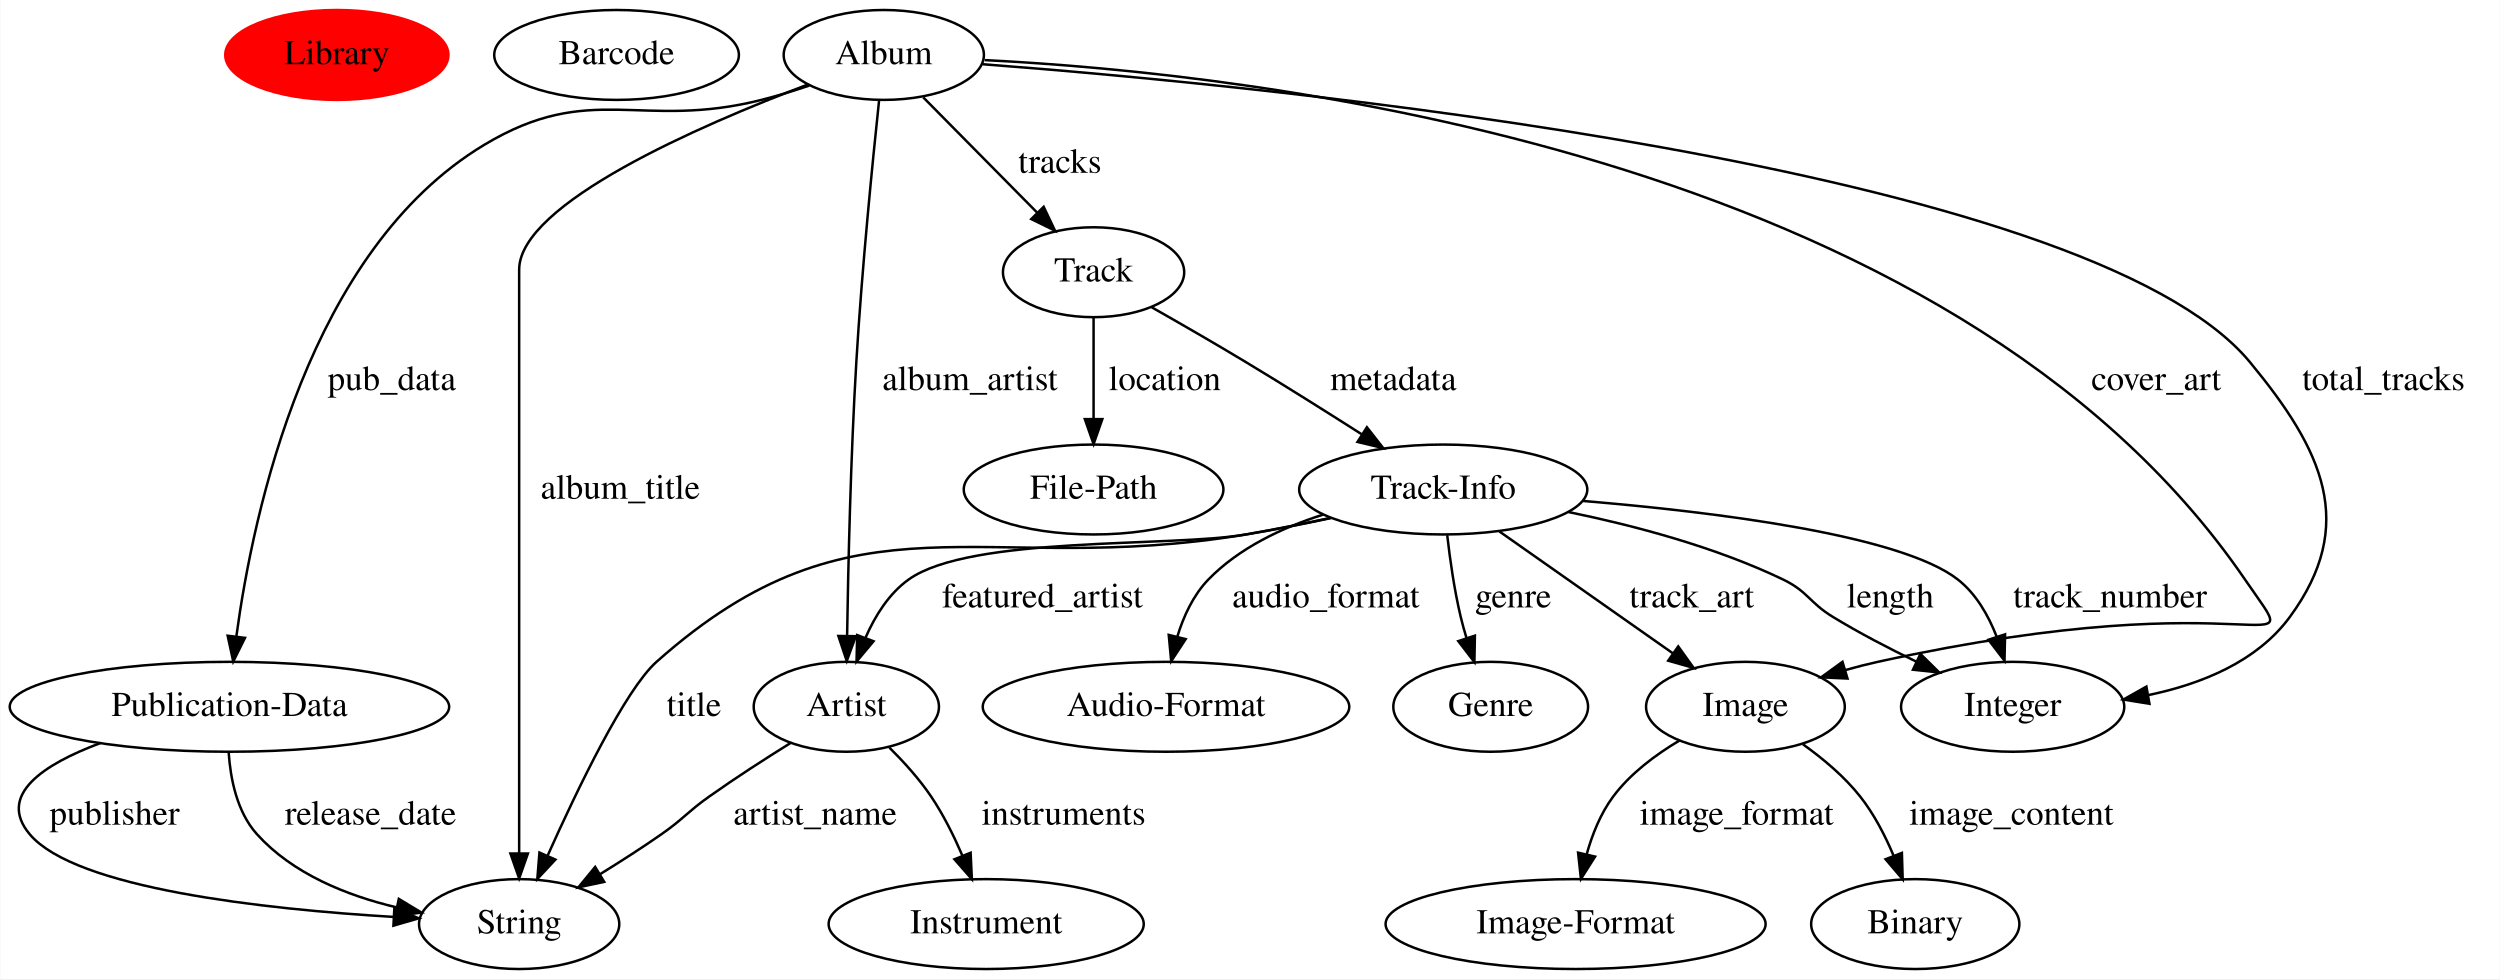
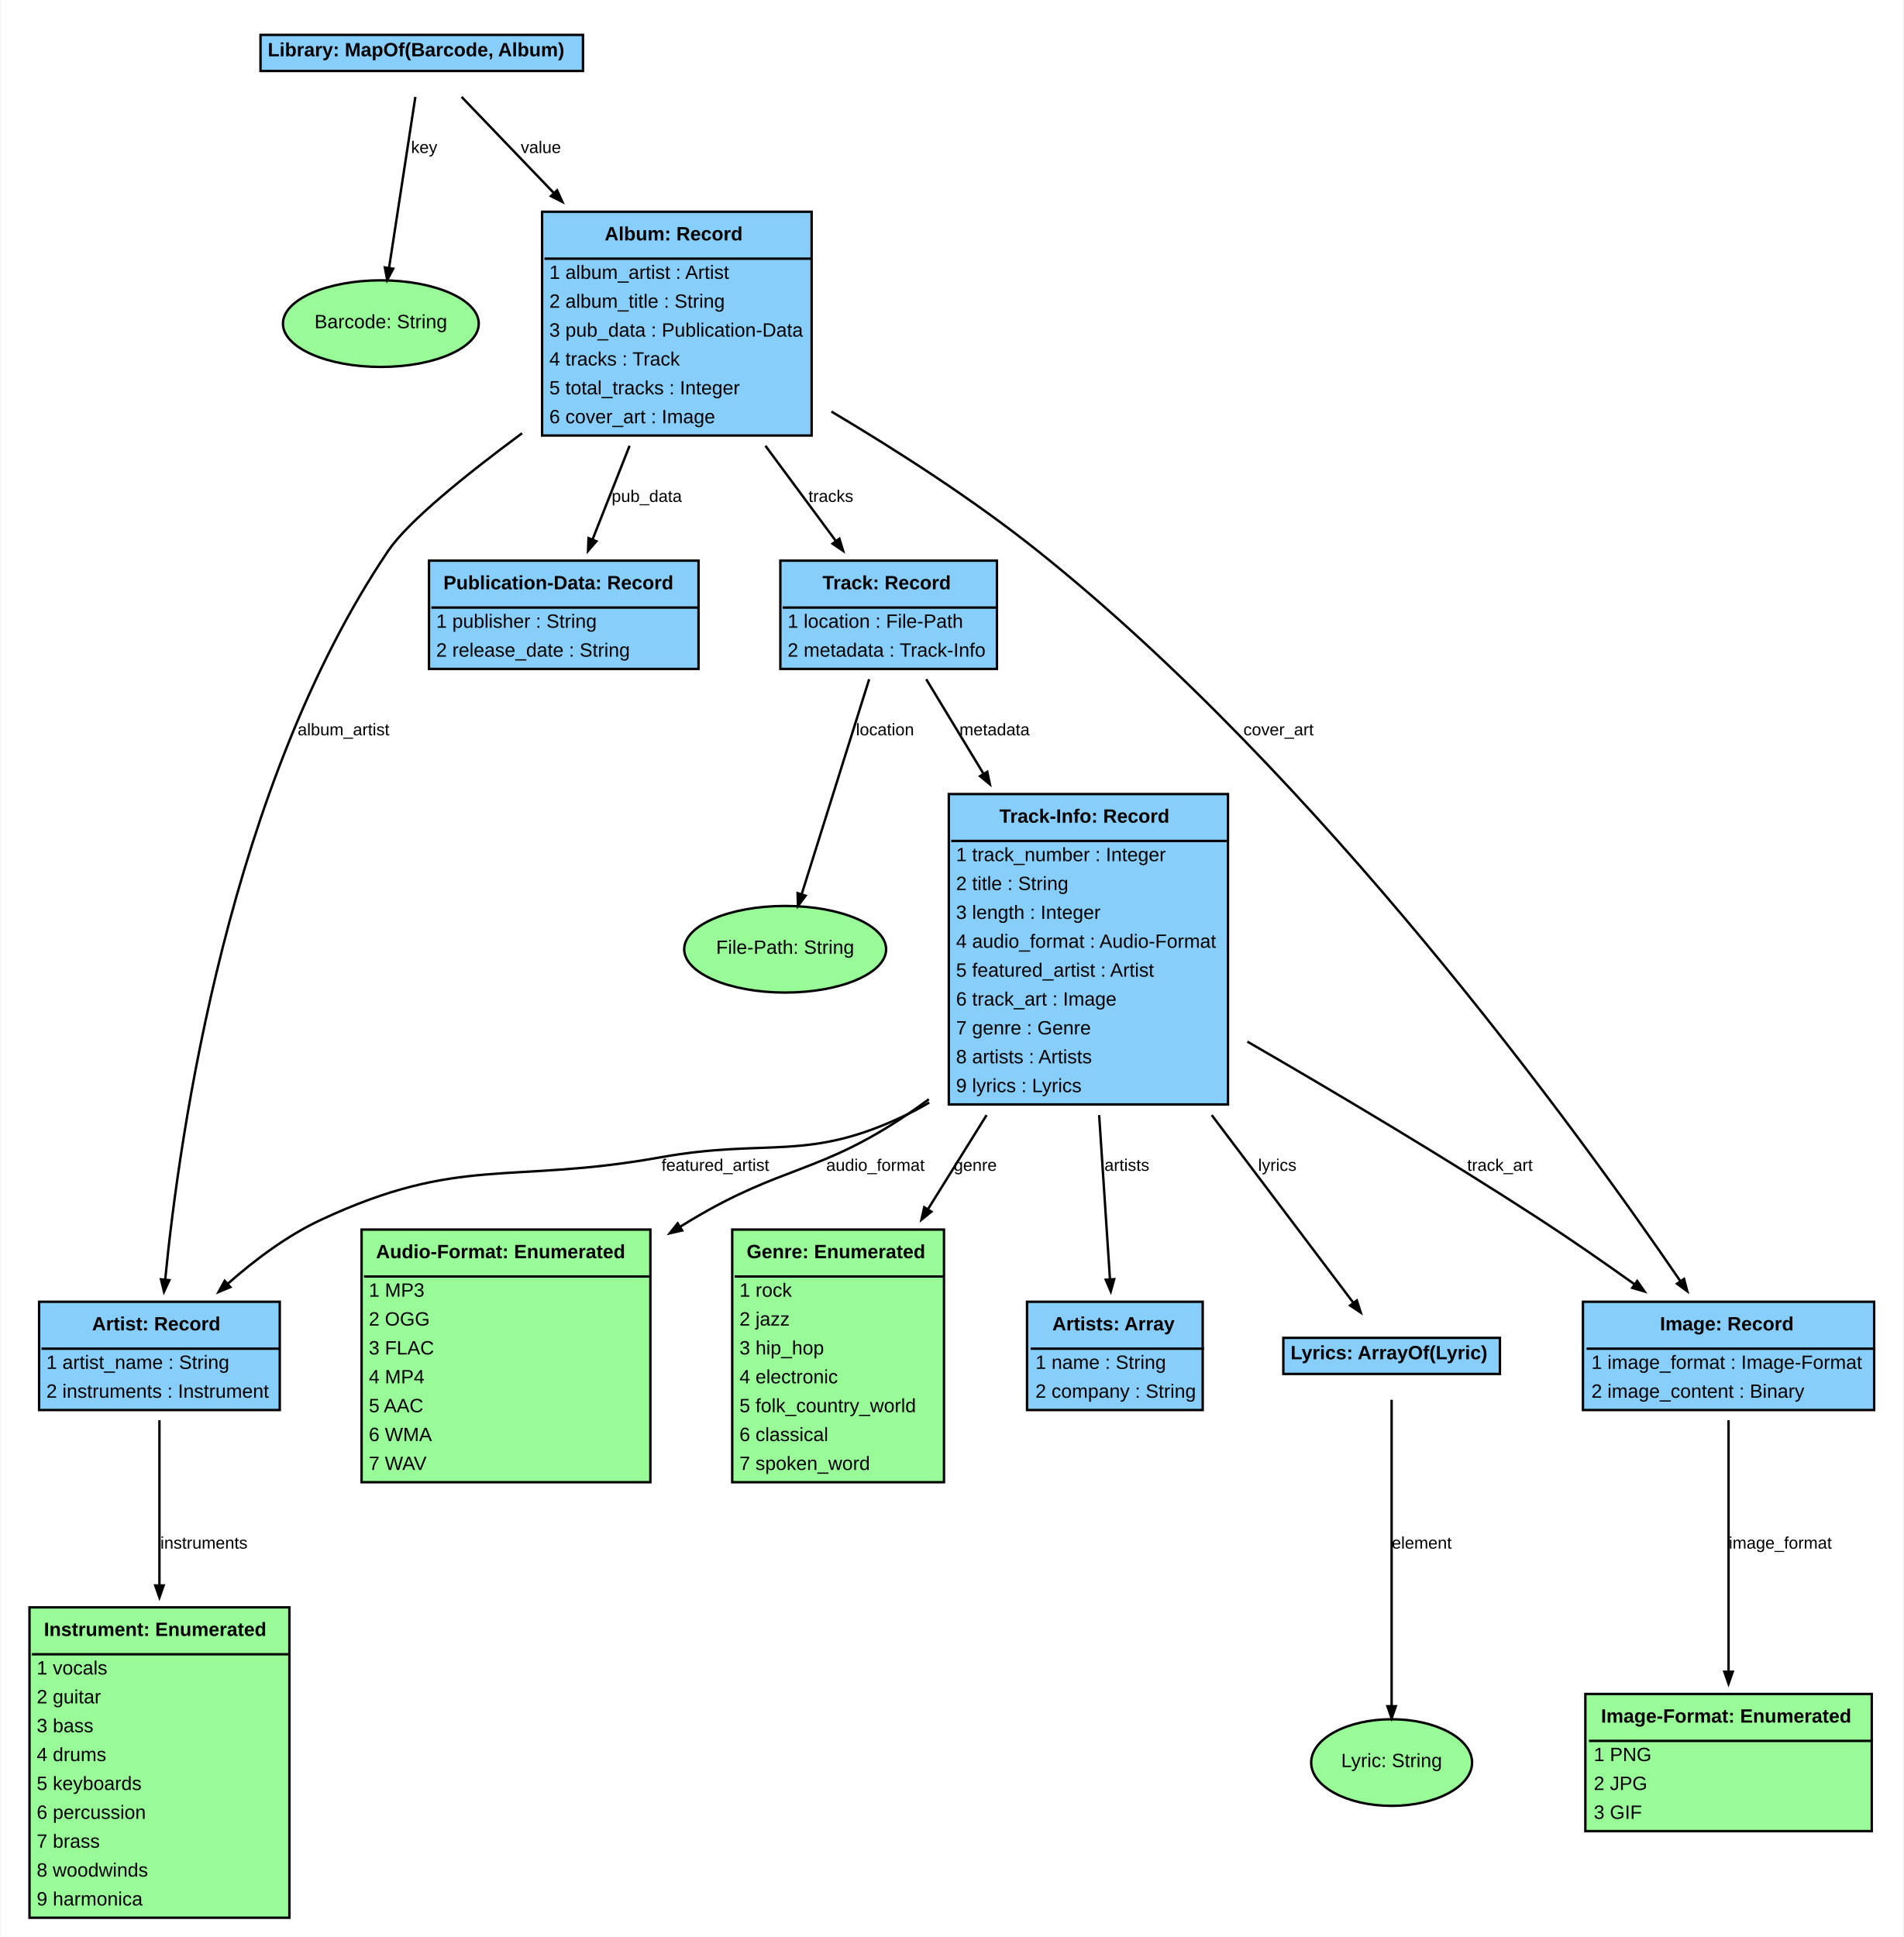
- <svg xmlns="http://www.w3.org/2000/svg" width="1001pt" height="392pt" viewBox="0.00 0.00 1000.74 392.00">
-   <g id="graph0" class="graph" transform="scale(1 1) rotate(0) translate(4 388)">
-     <polygon fill="white" stroke="transparent" points="-4,4 -4,-388 996.74,-388 996.74,4 -4,4" />
+ <svg xmlns="http://www.w3.org/2000/svg" width="791pt" height="805pt" viewBox="0.00 0.00 790.50 805.00">
+   <g id="graph0" class="graph" transform="scale(1 1) rotate(0) translate(4 801)">
+     <polygon fill="white" stroke="transparent" points="-4,4 -4,-801 786.5,-801 786.5,4 -4,4" />
    <g id="node1" class="node">
-       <ellipse fill="red" stroke="red" cx="130.74" cy="-366" rx="44.69" ry="18" />
-       <text text-anchor="middle" x="130.74" y="-362.3" font-family="Times,serif" font-size="14.00">Library</text>
+       <polygon fill="LightSkyBlue" stroke="transparent" points="104,-771.5 104,-786.5 238,-786.5 238,-771.5 104,-771.5" />
+       <text text-anchor="start" x="107" y="-777.6" font-family="Arial" font-weight="bold" font-size="8.00">Library: MapOf(Barcode, Album)</text>
+       <polygon fill="none" stroke="black" points="104,-771.5 104,-786.5 238,-786.5 238,-771.5 104,-771.5" />
    </g>
    <g id="node2" class="node">
-       <ellipse fill="none" stroke="black" cx="242.74" cy="-366" rx="48.99" ry="18" />
-       <text text-anchor="middle" x="242.74" y="-362.3" font-family="Times,serif" font-size="14.00">Barcode</text>
+       <ellipse fill="palegreen" stroke="black" cx="154" cy="-666.5" rx="40.68" ry="18" />
+       <text text-anchor="middle" x="154" y="-664.6" font-family="Arial" font-size="8.00">Barcode: String</text>
+     </g>
+     <g id="edge1" class="edge">
+       <path fill="none" stroke="black" d="M168.34,-760.73C165.4,-741.6 160.64,-710.68 157.42,-689.74" />
+       <polygon fill="black" stroke="black" points="159.13,-689.32 156.64,-684.64 155.67,-689.85 159.13,-689.32" />
+       <text text-anchor="middle" x="172" y="-737.4" font-family="Arial" font-size="7.00">key</text>
    </g>
    <g id="node3" class="node">
-       <ellipse fill="none" stroke="black" cx="349.74" cy="-366" rx="40.09" ry="18" />
-       <text text-anchor="middle" x="349.74" y="-362.3" font-family="Times,serif" font-size="14.00">Album</text>
+       <polygon fill="LightSkyBlue" stroke="transparent" points="221,-620 221,-713 333,-713 333,-620 221,-620" />
+       <text text-anchor="start" x="247" y="-701.1" font-family="Arial" font-weight="bold" font-size="8.00">Album: Record</text>
+       <text text-anchor="start" x="224" y="-685.1" font-family="Arial" font-size="8.00">1 album_artist : Artist</text>
+       <text text-anchor="start" x="224" y="-673.1" font-family="Arial" font-size="8.00">2 album_title : String</text>
+       <text text-anchor="start" x="224" y="-661.1" font-family="Arial" font-size="8.00">3 pub_data : Publication-Data</text>
+       <text text-anchor="start" x="224" y="-649.1" font-family="Arial" font-size="8.00">4 tracks : Track</text>
+       <text text-anchor="start" x="224" y="-637.1" font-family="Arial" font-size="8.00">5 total_tracks : Integer</text>
+       <text text-anchor="start" x="224" y="-625.1" font-family="Arial" font-size="8.00">6 cover_art : Image</text>
+       <polygon fill="black" stroke="black" points="222,-693.5 222,-693.5 333,-693.5 333,-693.5 222,-693.5" />
+       <polygon fill="none" stroke="black" points="221,-620 221,-713 333,-713 333,-620 221,-620" />
+     </g>
+     <g id="edge2" class="edge">
+       <path fill="none" stroke="black" d="M187.56,-760.73C197.98,-749.88 212.03,-735.23 225.9,-720.77" />
+       <polygon fill="black" stroke="black" points="227.23,-721.91 229.43,-717.09 224.7,-719.49 227.23,-721.91" />
+       <text text-anchor="middle" x="220.5" y="-737.4" font-family="Arial" font-size="7.00">value</text>
    </g>
    <g id="node4" class="node">
-       <ellipse fill="none" stroke="black" cx="87.74" cy="-105" rx="87.99" ry="18" />
-       <text text-anchor="middle" x="87.74" y="-101.3" font-family="Times,serif" font-size="14.00">Publication-Data</text>
+       <polygon fill="LightSkyBlue" stroke="transparent" points="12,-215 12,-260 112,-260 112,-215 12,-215" />
+       <text text-anchor="start" x="34" y="-248.1" font-family="Arial" font-weight="bold" font-size="8.00">Artist: Record</text>
+       <text text-anchor="start" x="15" y="-232.1" font-family="Arial" font-size="8.00">1 artist_name : String</text>
+       <text text-anchor="start" x="15" y="-220.1" font-family="Arial" font-size="8.00">2 instruments : Instrument</text>
+       <polygon fill="black" stroke="black" points="13,-240.5 13,-240.5 112,-240.5 112,-240.5 13,-240.5" />
+       <polygon fill="none" stroke="black" points="12,-215 12,-260 112,-260 112,-215 12,-215" />
    </g>
    <g id="edge3" class="edge">
-       <path fill="none" stroke="black" d="M319.93,-353.74C313.65,-351.63 307.03,-349.59 300.74,-348 252.29,-335.76 232.58,-355.75 189.74,-330 119.46,-287.75 97.23,-182.95 90.5,-133.14" />
-       <polygon fill="black" stroke="black" points="93.96,-132.6 89.26,-123.11 87.02,-133.46 93.96,-132.6" />
-       <text text-anchor="middle" x="152.74" y="-231.8" font-family="Times,serif" font-size="14.00">pub_data</text>
+       <path fill="none" stroke="black" d="M212.68,-620.95C188.63,-603.17 165.16,-584.1 157,-572 91.2,-474.41 70.5,-331.37 64.39,-269.22" />
+       <polygon fill="black" stroke="black" points="66.12,-268.98 63.9,-264.17 62.64,-269.32 66.12,-268.98" />
+       <text text-anchor="middle" x="138.5" y="-495.4" font-family="Arial" font-size="7.00">album_artist</text>
    </g>
    <g id="node5" class="node">
-       <ellipse fill="none" stroke="black" cx="694.74" cy="-105" rx="39.79" ry="18" />
-       <text text-anchor="middle" x="694.74" y="-101.3" font-family="Times,serif" font-size="14.00">Image</text>
+       <polygon fill="LightSkyBlue" stroke="transparent" points="174,-523 174,-568 286,-568 286,-523 174,-523" />
+       <text text-anchor="start" x="180" y="-556.1" font-family="Arial" font-weight="bold" font-size="8.00">Publication-Data: Record</text>
+       <text text-anchor="start" x="177" y="-540.1" font-family="Arial" font-size="8.00">1 publisher : String</text>
+       <text text-anchor="start" x="177" y="-528.1" font-family="Arial" font-size="8.00">2 release_date : String</text>
+       <polygon fill="black" stroke="black" points="175,-548.5 175,-548.5 286,-548.5 286,-548.5 175,-548.5" />
+       <polygon fill="none" stroke="black" points="174,-523 174,-568 286,-568 286,-523 174,-523" />
+     </g>
+     <g id="edge4" class="edge">
+       <path fill="none" stroke="black" d="M257.34,-615.72C252.15,-602.57 246.69,-588.77 242.04,-576.98" />
+       <polygon fill="black" stroke="black" points="243.56,-576.06 240.09,-572.06 240.3,-577.35 243.56,-576.06" />
+       <text text-anchor="middle" x="264.5" y="-592.4" font-family="Arial" font-size="7.00">pub_data</text>
+     </g>
+     <g id="node6" class="node">
+       <polygon fill="LightSkyBlue" stroke="transparent" points="320,-523 320,-568 410,-568 410,-523 320,-523" />
+       <text text-anchor="start" x="337.5" y="-556.1" font-family="Arial" font-weight="bold" font-size="8.00">Track: Record</text>
+       <text text-anchor="start" x="323" y="-540.1" font-family="Arial" font-size="8.00">1 location : File-Path</text>
+       <text text-anchor="start" x="323" y="-528.1" font-family="Arial" font-size="8.00">2 metadata : Track-Info</text>
+       <polygon fill="black" stroke="black" points="321,-548.5 321,-548.5 410,-548.5 410,-548.5 321,-548.5" />
+       <polygon fill="none" stroke="black" points="320,-523 320,-568 410,-568 410,-523 320,-523" />
+     </g>
+     <g id="edge5" class="edge">
+       <path fill="none" stroke="black" d="M313.81,-615.72C323.71,-602.34 334.11,-588.27 342.93,-576.35" />
+       <polygon fill="black" stroke="black" points="344.54,-577.12 346.1,-572.06 341.72,-575.04 344.54,-577.12" />
+       <text text-anchor="middle" x="341" y="-592.4" font-family="Arial" font-size="7.00">tracks</text>
+     </g>
+     <g id="node7" class="node">
+       <polygon fill="LightSkyBlue" stroke="transparent" points="653.5,-215 653.5,-260 774.5,-260 774.5,-215 653.5,-215" />
+       <text text-anchor="start" x="685.5" y="-248.1" font-family="Arial" font-weight="bold" font-size="8.00">Image: Record</text>
+       <text text-anchor="start" x="657" y="-232.1" font-family="Arial" font-size="8.00">1 image_format : Image-Format</text>
+       <text text-anchor="start" x="657" y="-220.1" font-family="Arial" font-size="8.00">2 image_content : Binary</text>
+       <polygon fill="black" stroke="black" points="655,-240.5 655,-240.5 775,-240.5 775,-240.5 655,-240.5" />
+       <polygon fill="none" stroke="black" points="653.5,-215 653.5,-260 774.5,-260 774.5,-215 653.5,-215" />
    </g>
    <g id="edge6" class="edge">
-       <path fill="none" stroke="black" d="M390.12,-363.93C495.11,-358.7 776.7,-328.48 894.74,-156 920.87,-117.83 904.36,-157.38 747.74,-123 743.55,-122.08 739.21,-120.97 734.91,-119.75" />
-       <polygon fill="black" stroke="black" points="735.61,-116.31 725.02,-116.79 733.6,-123.01 735.61,-116.31" />
-       <text text-anchor="middle" x="859.24" y="-231.8" font-family="Times,serif" font-size="14.00">cover_art</text>
-     </g>
-     <g id="node7" class="node">
-       <ellipse fill="none" stroke="black" cx="334.74" cy="-105" rx="37.09" ry="18" />
-       <text text-anchor="middle" x="334.74" y="-101.3" font-family="Times,serif" font-size="14.00">Artist</text>
-     </g>
-     <g id="edge1" class="edge">
-       <path fill="none" stroke="black" d="M347.84,-347.65C345.33,-324.02 340.97,-280.36 338.74,-243 336.48,-205.05 335.48,-161.1 335.05,-133.42" />
-       <polygon fill="black" stroke="black" points="338.55,-133.27 334.91,-123.32 331.55,-133.36 338.55,-133.27" />
-       <text text-anchor="middle" x="384.24" y="-231.8" font-family="Times,serif" font-size="14.00">album_artist</text>
+       <path fill="none" stroke="black" d="M341.24,-629.95C368.65,-613.66 400.39,-593.26 427,-572 544.44,-478.19 650.91,-331.55 693.88,-268.72" />
+       <polygon fill="black" stroke="black" points="695.5,-269.47 696.87,-264.35 692.61,-267.49 695.5,-269.47" />
+       <text text-anchor="middle" x="527" y="-495.4" font-family="Arial" font-size="7.00">cover_art</text>
    </g>
    <g id="node9" class="node">
-       <ellipse fill="none" stroke="black" cx="433.74" cy="-279" rx="36.29" ry="18" />
-       <text text-anchor="middle" x="433.74" y="-275.3" font-family="Times,serif" font-size="14.00">Track</text>
-     </g>
-     <g id="edge4" class="edge">
-       <path fill="none" stroke="black" d="M365.54,-349.01C378.41,-335.99 396.75,-317.44 411.16,-302.85" />
-       <polygon fill="black" stroke="black" points="413.76,-305.2 418.3,-295.63 408.78,-300.28 413.76,-305.2" />
-       <text text-anchor="middle" x="420.24" y="-318.8" font-family="Times,serif" font-size="14.00">tracks</text>
+       <polygon fill="palegreen" stroke="transparent" points="8,-4 8,-133 116,-133 116,-4 8,-4" />
+       <text text-anchor="start" x="14" y="-121.1" font-family="Arial" font-weight="bold" font-size="8.00">Instrument: Enumerated</text>
+       <text text-anchor="start" x="11" y="-105.1" font-family="Arial" font-size="8.00">1 vocals</text>
+       <text text-anchor="start" x="11" y="-93.1" font-family="Arial" font-size="8.00">2 guitar</text>
+       <text text-anchor="start" x="11" y="-81.1" font-family="Arial" font-size="8.00">3 bass</text>
+       <text text-anchor="start" x="11" y="-69.1" font-family="Arial" font-size="8.00">4 drums</text>
+       <text text-anchor="start" x="11" y="-57.1" font-family="Arial" font-size="8.00">5 keyboards</text>
+       <text text-anchor="start" x="11" y="-45.1" font-family="Arial" font-size="8.00">6 percussion</text>
+       <text text-anchor="start" x="11" y="-33.1" font-family="Arial" font-size="8.00">7 brass</text>
+       <text text-anchor="start" x="11" y="-21.1" font-family="Arial" font-size="8.00">8 woodwinds</text>
+       <text text-anchor="start" x="11" y="-9.1" font-family="Arial" font-size="8.00">9 harmonica</text>
+       <polygon fill="black" stroke="black" points="9,-113.5 9,-113.5 116,-113.5 116,-113.5 9,-113.5" />
+       <polygon fill="none" stroke="black" points="8,-4 8,-133 116,-133 116,-4 8,-4" />
+     </g>
+     <g id="edge8" class="edge">
+       <path fill="none" stroke="black" d="M62,-210.77C62,-192.41 62,-166.73 62,-142.29" />
+       <polygon fill="black" stroke="black" points="63.75,-142.1 62,-137.1 60.25,-142.1 63.75,-142.1" />
+       <text text-anchor="middle" x="80.5" y="-157.4" font-family="Arial" font-size="7.00">instruments</text>
+     </g>
+     <g id="node10" class="node">
+       <ellipse fill="palegreen" stroke="black" cx="322" cy="-406.5" rx="41.95" ry="18" />
+       <text text-anchor="middle" x="322" y="-404.6" font-family="Arial" font-size="8.00">File-Path: String</text>
+     </g>
+     <g id="edge9" class="edge">
+       <path fill="none" stroke="black" d="M356.91,-518.73C348.83,-492.97 336.53,-453.78 328.89,-429.46" />
+       <polygon fill="black" stroke="black" points="330.5,-428.75 327.34,-424.5 327.16,-429.8 330.5,-428.75" />
+       <text text-anchor="middle" x="363.5" y="-495.4" font-family="Arial" font-size="7.00">location</text>
+     </g>
+     <g id="node11" class="node">
+       <polygon fill="LightSkyBlue" stroke="transparent" points="390,-342 390,-471 506,-471 506,-342 390,-342" />
+       <text text-anchor="start" x="411" y="-459.1" font-family="Arial" font-weight="bold" font-size="8.00">Track-Info: Record</text>
+       <text text-anchor="start" x="393" y="-443.1" font-family="Arial" font-size="8.00">1 track_number : Integer</text>
+       <text text-anchor="start" x="393" y="-431.1" font-family="Arial" font-size="8.00">2 title : String</text>
+       <text text-anchor="start" x="393" y="-419.1" font-family="Arial" font-size="8.00">3 length : Integer</text>
+       <text text-anchor="start" x="393" y="-407.1" font-family="Arial" font-size="8.00">4 audio_format : Audio-Format</text>
+       <text text-anchor="start" x="393" y="-395.1" font-family="Arial" font-size="8.00">5 featured_artist : Artist</text>
+       <text text-anchor="start" x="393" y="-383.1" font-family="Arial" font-size="8.00">6 track_art : Image</text>
+       <text text-anchor="start" x="393" y="-371.1" font-family="Arial" font-size="8.00">7 genre : Genre</text>
+       <text text-anchor="start" x="393" y="-359.1" font-family="Arial" font-size="8.00">8 artists : Artists</text>
+       <text text-anchor="start" x="393" y="-347.1" font-family="Arial" font-size="8.00">9 lyrics : Lyrics</text>
+       <polygon fill="black" stroke="black" points="391,-451.5 391,-451.5 506,-451.5 506,-451.5 391,-451.5" />
+       <polygon fill="none" stroke="black" points="390,-342 390,-471 506,-471 506,-342 390,-342" />
+     </g>
+     <g id="edge10" class="edge">
+       <path fill="none" stroke="black" d="M380.61,-518.73C387.46,-507.42 395.88,-493.53 404.42,-479.43" />
+       <polygon fill="black" stroke="black" points="405.98,-480.24 407.07,-475.06 402.98,-478.43 405.98,-480.24" />
+       <text text-anchor="middle" x="409" y="-495.4" font-family="Arial" font-size="7.00">metadata</text>
+     </g>
+     <g id="node8" class="node">
+       <polygon fill="palegreen" stroke="transparent" points="654.5,-40 654.5,-97 773.5,-97 773.5,-40 654.5,-40" />
+       <text text-anchor="start" x="661" y="-85.1" font-family="Arial" font-weight="bold" font-size="8.00">Image-Format: Enumerated</text>
+       <text text-anchor="start" x="658" y="-69.1" font-family="Arial" font-size="8.00">1 PNG</text>
+       <text text-anchor="start" x="658" y="-57.1" font-family="Arial" font-size="8.00">2 JPG</text>
+       <text text-anchor="start" x="658" y="-45.1" font-family="Arial" font-size="8.00">3 GIF</text>
+       <polygon fill="black" stroke="black" points="656,-77.5 656,-77.5 774,-77.5 774,-77.5 656,-77.5" />
+       <polygon fill="none" stroke="black" points="654.5,-40 654.5,-97 773.5,-97 773.5,-40 654.5,-40" />
+     </g>
+     <g id="edge7" class="edge">
+       <path fill="none" stroke="black" d="M714,-210.77C714,-182.92 714,-138.25 714,-106.61" />
+       <polygon fill="black" stroke="black" points="715.75,-106.25 714,-101.25 712.25,-106.25 715.75,-106.25" />
+       <text text-anchor="middle" x="735.5" y="-157.4" font-family="Arial" font-size="7.00">image_format</text>
+     </g>
+     <g id="edge12" class="edge">
+       <path fill="none" stroke="black" d="M381.87,-342.81C378.95,-341.07 375.99,-339.46 373,-338 331.21,-317.66 315.74,-328.21 270,-320 207.28,-308.74 186.73,-320.97 129,-294 115.11,-287.51 101.69,-277.44 90.57,-267.64" />
+       <polygon fill="black" stroke="black" points="91.46,-266.1 86.57,-264.06 89.12,-268.7 91.46,-266.1" />
+       <text text-anchor="middle" x="293" y="-314.4" font-family="Arial" font-size="7.00">featured_artist</text>
+     </g>
+     <g id="edge13" class="edge">
+       <path fill="none" stroke="black" d="M514.07,-368.11C550.49,-347.06 596.24,-319.87 636,-294 648.89,-285.61 662.65,-276.04 674.98,-267.23" />
+       <polygon fill="black" stroke="black" points="676.05,-268.61 679.09,-264.27 674.01,-265.76 676.05,-268.61" />
+       <text text-anchor="middle" x="619" y="-314.4" font-family="Arial" font-size="7.00">track_art</text>
+     </g>
+     <g id="node12" class="node">
+       <polygon fill="palegreen" stroke="transparent" points="146,-185 146,-290 266,-290 266,-185 146,-185" />
+       <text text-anchor="start" x="152" y="-278.1" font-family="Arial" font-weight="bold" font-size="8.00">Audio-Format: Enumerated</text>
+       <text text-anchor="start" x="149" y="-262.1" font-family="Arial" font-size="8.00">1 MP3</text>
+       <text text-anchor="start" x="149" y="-250.1" font-family="Arial" font-size="8.00">2 OGG</text>
+       <text text-anchor="start" x="149" y="-238.1" font-family="Arial" font-size="8.00">3 FLAC</text>
+       <text text-anchor="start" x="149" y="-226.1" font-family="Arial" font-size="8.00">4 MP4</text>
+       <text text-anchor="start" x="149" y="-214.1" font-family="Arial" font-size="8.00">5 AAC</text>
+       <text text-anchor="start" x="149" y="-202.1" font-family="Arial" font-size="8.00">6 WMA</text>
+       <text text-anchor="start" x="149" y="-190.1" font-family="Arial" font-size="8.00">7 WAV</text>
+       <polygon fill="black" stroke="black" points="147,-270.5 147,-270.5 266,-270.5 266,-270.5 147,-270.5" />
+       <polygon fill="none" stroke="black" points="146,-185 146,-290 266,-290 266,-185 146,-185" />
+     </g>
+     <g id="edge11" class="edge">
+       <path fill="none" stroke="black" d="M381.71,-344.17C378.81,-342.03 375.9,-339.96 373,-338 336.1,-313.09 321.2,-316.88 283,-294 281.52,-293.11 280.02,-292.2 278.53,-291.27" />
+       <polygon fill="black" stroke="black" points="279.19,-289.62 274.03,-288.45 277.33,-292.59 279.19,-289.62" />
+       <text text-anchor="middle" x="359.5" y="-314.4" font-family="Arial" font-size="7.00">audio_format</text>
+     </g>
+     <g id="node13" class="node">
+       <polygon fill="palegreen" stroke="transparent" points="300,-185 300,-290 388,-290 388,-185 300,-185" />
+       <text text-anchor="start" x="306" y="-278.1" font-family="Arial" font-weight="bold" font-size="8.00">Genre: Enumerated</text>
+       <text text-anchor="start" x="303" y="-262.1" font-family="Arial" font-size="8.00">1 rock</text>
+       <text text-anchor="start" x="303" y="-250.1" font-family="Arial" font-size="8.00">2 jazz</text>
+       <text text-anchor="start" x="303" y="-238.1" font-family="Arial" font-size="8.00">3 hip_hop</text>
+       <text text-anchor="start" x="303" y="-226.1" font-family="Arial" font-size="8.00">4 electronic</text>
+       <text text-anchor="start" x="303" y="-214.1" font-family="Arial" font-size="8.00">5 folk_country_world</text>
+       <text text-anchor="start" x="303" y="-202.1" font-family="Arial" font-size="8.00">6 classical</text>
+       <text text-anchor="start" x="303" y="-190.1" font-family="Arial" font-size="8.00">7 spoken_word</text>
+       <polygon fill="black" stroke="black" points="301,-270.5 301,-270.5 388,-270.5 388,-270.5 301,-270.5" />
+       <polygon fill="none" stroke="black" points="300,-185 300,-290 388,-290 388,-185 300,-185" />
+     </g>
+     <g id="edge14" class="edge">
+       <path fill="none" stroke="black" d="M405.7,-337.57C397.62,-324.59 389.21,-311.09 381.29,-298.39" />
+       <polygon fill="black" stroke="black" points="382.76,-297.43 378.63,-294.11 379.79,-299.28 382.76,-297.43" />
+       <text text-anchor="middle" x="401" y="-314.4" font-family="Arial" font-size="7.00">genre</text>
    </g>
    <g id="node14" class="node">
-       <ellipse fill="none" stroke="black" cx="203.74" cy="-18" rx="40.09" ry="18" />
-       <text text-anchor="middle" x="203.74" y="-14.3" font-family="Times,serif" font-size="14.00">String</text>
-     </g>
-     <g id="edge2" class="edge">
-       <path fill="none" stroke="black" d="M319.14,-354.09C276.32,-337.87 203.74,-306.47 203.74,-280 203.74,-280 203.74,-280 203.74,-104 203.74,-84.75 203.74,-63.05 203.74,-46.4" />
-       <polygon fill="black" stroke="black" points="207.24,-46.26 203.74,-36.26 200.24,-46.26 207.24,-46.26" />
-       <text text-anchor="middle" x="244.24" y="-188.3" font-family="Times,serif" font-size="14.00">album_title</text>
+       <polygon fill="LightSkyBlue" stroke="transparent" points="422.5,-215 422.5,-260 495.5,-260 495.5,-215 422.5,-215" />
+       <text text-anchor="start" x="433" y="-248.1" font-family="Arial" font-weight="bold" font-size="8.00">Artists: Array</text>
+       <text text-anchor="start" x="426" y="-232.1" font-family="Arial" font-size="8.00">1 name : String</text>
+       <text text-anchor="start" x="426" y="-220.1" font-family="Arial" font-size="8.00">2 company : String</text>
+       <polygon fill="black" stroke="black" points="424,-240.5 424,-240.5 496,-240.5 496,-240.5 424,-240.5" />
+       <polygon fill="none" stroke="black" points="422.5,-215 422.5,-260 495.5,-260 495.5,-215 422.5,-215" />
+     </g>
+     <g id="edge15" class="edge">
+       <path fill="none" stroke="black" d="M452.47,-337.57C454.03,-313.97 455.7,-288.64 456.96,-269.5" />
+       <polygon fill="black" stroke="black" points="458.72,-269.38 457.3,-264.27 455.23,-269.15 458.72,-269.38" />
+       <text text-anchor="middle" x="464" y="-314.4" font-family="Arial" font-size="7.00">artists</text>
    </g>
    <g id="node15" class="node">
-       <ellipse fill="none" stroke="black" cx="801.74" cy="-105" rx="44.69" ry="18" />
-       <text text-anchor="middle" x="801.74" y="-101.3" font-family="Times,serif" font-size="14.00">Integer</text>
-     </g>
-     <g id="edge5" class="edge">
-       <path fill="none" stroke="black" d="M389.25,-362.29C503.7,-353.54 831.47,-321.91 896.74,-243 925.99,-207.64 939.88,-178.01 912.74,-141 899.59,-123.06 877.23,-114.08 856.01,-109.67" />
-       <polygon fill="black" stroke="black" points="856.51,-106.2 846.05,-107.9 855.29,-113.09 856.51,-106.2" />
-       <text text-anchor="middle" x="950.24" y="-231.8" font-family="Times,serif" font-size="14.00">total_tracks</text>
-     </g>
-     <g id="edge7" class="edge">
-       <path fill="none" stroke="black" d="M36.01,-90.45C13.36,-81.99 -5.4,-69.7 7.74,-54 26,-32.2 101.75,-23.96 153.55,-20.86" />
-       <polygon fill="black" stroke="black" points="153.77,-24.35 163.57,-20.31 153.39,-17.36 153.77,-24.35" />
-       <text text-anchor="middle" x="41.74" y="-57.8" font-family="Times,serif" font-size="14.00">publisher</text>
-     </g>
-     <g id="edge8" class="edge">
-       <path fill="none" stroke="black" d="M87.43,-86.79C88.13,-76.14 90.77,-62.85 98.74,-54 113.04,-38.12 134.73,-29.43 154.69,-24.68" />
-       <polygon fill="black" stroke="black" points="155.55,-28.08 164.62,-22.6 154.11,-21.23 155.55,-28.08" />
-       <text text-anchor="middle" x="144.24" y="-57.8" font-family="Times,serif" font-size="14.00">release_date</text>
-     </g>
-     <g id="node6" class="node">
-       <ellipse fill="none" stroke="black" cx="626.74" cy="-18" rx="76.09" ry="18" />
-       <text text-anchor="middle" x="626.74" y="-14.3" font-family="Times,serif" font-size="14.00">Image-Format</text>
-     </g>
-     <g id="edge9" class="edge">
-       <path fill="none" stroke="black" d="M668.39,-91.53C658.81,-85.85 648.65,-78.29 641.74,-69 636.72,-62.25 633.37,-53.82 631.14,-45.82" />
-       <polygon fill="black" stroke="black" points="634.55,-45.02 628.87,-36.07 627.73,-46.6 634.55,-45.02" />
-       <text text-anchor="middle" x="691.24" y="-57.8" font-family="Times,serif" font-size="14.00">image_format</text>
+       <polygon fill="LightSkyBlue" stroke="transparent" points="529,-230 529,-245 619,-245 619,-230 529,-230" />
+       <text text-anchor="start" x="532" y="-236.1" font-family="Arial" font-weight="bold" font-size="8.00">Lyrics: ArrayOf(Lyric)</text>
+       <polygon fill="none" stroke="black" points="529,-230 529,-245 619,-245 619,-230 529,-230" />
+     </g>
+     <g id="edge16" class="edge">
+       <path fill="none" stroke="black" d="M499.25,-337.57C520.28,-309.7 543.12,-279.43 557.94,-259.78" />
+       <polygon fill="black" stroke="black" points="559.55,-260.55 561.17,-255.51 556.76,-258.45 559.55,-260.55" />
+       <text text-anchor="middle" x="526.5" y="-314.4" font-family="Arial" font-size="7.00">lyrics</text>
    </g>
    <g id="node16" class="node">
-       <ellipse fill="none" stroke="black" cx="762.74" cy="-18" rx="41.69" ry="18" />
-       <text text-anchor="middle" x="762.74" y="-14.3" font-family="Times,serif" font-size="14.00">Binary</text>
-     </g>
-     <g id="edge10" class="edge">
-       <path fill="none" stroke="black" d="M717.78,-89.97C725.82,-84.23 734.41,-77.04 740.74,-69 746.25,-62.01 750.68,-53.43 754.07,-45.36" />
-       <polygon fill="black" stroke="black" points="757.39,-46.5 757.71,-35.91 750.85,-43.98 757.39,-46.5" />
-       <text text-anchor="middle" x="801.24" y="-57.8" font-family="Times,serif" font-size="14.00">image_content</text>
-     </g>
-     <g id="node8" class="node">
-       <ellipse fill="none" stroke="black" cx="390.74" cy="-18" rx="63.09" ry="18" />
-       <text text-anchor="middle" x="390.74" y="-14.3" font-family="Times,serif" font-size="14.00">Instrument</text>
-     </g>
-     <g id="edge12" class="edge">
-       <path fill="none" stroke="black" d="M351.96,-88.68C357.79,-82.9 364.01,-76.03 368.74,-69 373.58,-61.81 377.77,-53.38 381.16,-45.51" />
-       <polygon fill="black" stroke="black" points="384.51,-46.57 385.01,-35.98 378.02,-43.95 384.51,-46.57" />
-       <text text-anchor="middle" x="421.74" y="-57.8" font-family="Times,serif" font-size="14.00">instruments</text>
-     </g>
-     <g id="edge11" class="edge">
-       <path fill="none" stroke="black" d="M312.46,-90.54C302.32,-84.23 290.26,-76.47 279.74,-69 270.97,-62.77 269.56,-60.16 260.74,-54 252.91,-48.53 244.23,-42.97 236.05,-37.93" />
-       <polygon fill="black" stroke="black" points="237.8,-34.9 227.44,-32.7 234.17,-40.88 237.8,-34.9" />
-       <text text-anchor="middle" x="322.24" y="-57.8" font-family="Times,serif" font-size="14.00">artist_name</text>
-     </g>
-     <g id="node10" class="node">
-       <ellipse fill="none" stroke="black" cx="573.74" cy="-192" rx="57.69" ry="18" />
-       <text text-anchor="middle" x="573.74" y="-188.3" font-family="Times,serif" font-size="14.00">Track-Info</text>
-     </g>
-     <g id="edge14" class="edge">
-       <path fill="none" stroke="black" d="M457.05,-264.94C468.48,-258.46 482.4,-250.44 494.74,-243 510.17,-233.7 527.06,-223.07 541.26,-214.01" />
-       <polygon fill="black" stroke="black" points="543.18,-216.93 549.71,-208.59 539.4,-211.04 543.18,-216.93" />
-       <text text-anchor="middle" x="553.74" y="-231.8" font-family="Times,serif" font-size="14.00">metadata</text>
-     </g>
-     <g id="node13" class="node">
-       <ellipse fill="none" stroke="black" cx="433.74" cy="-192" rx="51.99" ry="18" />
-       <text text-anchor="middle" x="433.74" y="-188.3" font-family="Times,serif" font-size="14.00">File-Path</text>
-     </g>
-     <g id="edge13" class="edge">
-       <path fill="none" stroke="black" d="M433.74,-260.8C433.74,-249.16 433.74,-233.55 433.74,-220.24" />
-       <polygon fill="black" stroke="black" points="437.24,-220.18 433.74,-210.18 430.24,-220.18 437.24,-220.18" />
-       <text text-anchor="middle" x="462.24" y="-231.8" font-family="Times,serif" font-size="14.00">location</text>
-     </g>
-     <g id="edge20" class="edge">
-       <path fill="none" stroke="black" d="M596.22,-175.21C615.8,-161.46 644.32,-141.42 665.64,-126.44" />
-       <polygon fill="black" stroke="black" points="667.83,-129.18 674,-120.57 663.81,-123.45 667.83,-129.18" />
-       <text text-anchor="middle" x="673.24" y="-144.8" font-family="Times,serif" font-size="14.00">track_art</text>
-     </g>
-     <g id="edge19" class="edge">
-       <path fill="none" stroke="black" d="M528.74,-180.67C517.66,-178.31 505.8,-175.92 494.74,-174 464.92,-168.81 384.38,-173.58 359.74,-156 351.82,-150.35 346.27,-141.45 342.45,-132.72" />
-       <polygon fill="black" stroke="black" points="345.63,-131.24 338.83,-123.12 339.08,-133.71 345.63,-131.24" />
-       <text text-anchor="middle" x="413.24" y="-144.8" font-family="Times,serif" font-size="14.00">featured_artist</text>
-     </g>
-     <g id="node11" class="node">
-       <ellipse fill="none" stroke="black" cx="462.74" cy="-105" rx="73.39" ry="18" />
-       <text text-anchor="middle" x="462.74" y="-101.3" font-family="Times,serif" font-size="14.00">Audio-Format</text>
-     </g>
-     <g id="edge18" class="edge">
-       <path fill="none" stroke="black" d="M525.57,-181.92C509.22,-176.72 492,-168.61 479.74,-156 473.66,-149.74 469.74,-141.21 467.23,-132.97" />
-       <polygon fill="black" stroke="black" points="470.62,-132.1 464.81,-123.24 463.83,-133.79 470.62,-132.1" />
-       <text text-anchor="middle" x="526.74" y="-144.8" font-family="Times,serif" font-size="14.00">audio_format</text>
-     </g>
-     <g id="node12" class="node">
-       <ellipse fill="none" stroke="black" cx="592.74" cy="-105" rx="38.99" ry="18" />
-       <text text-anchor="middle" x="592.74" y="-101.3" font-family="Times,serif" font-size="14.00">Genre</text>
-     </g>
-     <g id="edge21" class="edge">
-       <path fill="none" stroke="black" d="M575.34,-173.72C576.44,-164.02 578.17,-151.74 580.74,-141 581.41,-138.19 582.22,-135.28 583.09,-132.41" />
-       <polygon fill="black" stroke="black" points="586.42,-133.49 586.22,-122.9 579.77,-131.3 586.42,-133.49" />
-       <text text-anchor="middle" x="601.74" y="-144.8" font-family="Times,serif" font-size="14.00">genre</text>
-     </g>
-     <g id="edge16" class="edge">
-       <path fill="none" stroke="black" d="M528.76,-180.56C517.68,-178.2 505.81,-175.85 494.74,-174 388.89,-156.34 338.9,-194.35 258.74,-123 246.24,-111.87 227.21,-72.37 215.13,-45.39" />
-       <polygon fill="black" stroke="black" points="218.26,-43.82 211.02,-36.09 211.86,-46.65 218.26,-43.82" />
-       <text text-anchor="middle" x="273.74" y="-101.3" font-family="Times,serif" font-size="14.00">title</text>
-     </g>
-     <g id="edge15" class="edge">
-       <path fill="none" stroke="black" d="M629.76,-187.41C682.58,-183 756.93,-173.79 779.74,-156 787.05,-150.3 791.99,-141.66 795.3,-133.16" />
-       <polygon fill="black" stroke="black" points="798.7,-134.02 798.48,-123.43 792.04,-131.85 798.7,-134.02" />
-       <text text-anchor="middle" x="840.74" y="-144.8" font-family="Times,serif" font-size="14.00">track_number</text>
+       <ellipse fill="palegreen" stroke="black" cx="574" cy="-68.5" rx="33.43" ry="18" />
+       <text text-anchor="middle" x="574" y="-66.6" font-family="Arial" font-size="8.00">Lyric: String</text>
    </g>
    <g id="edge17" class="edge">
-       <path fill="none" stroke="black" d="M623.84,-182.99C650.26,-177.57 682.71,-168.98 709.74,-156 719.76,-151.19 720.26,-146.79 729.74,-141 740.31,-134.55 752.24,-128.35 763.3,-123.01" />
-       <polygon fill="black" stroke="black" points="764.8,-126.18 772.34,-118.74 761.81,-119.85 764.8,-126.18" />
-       <text text-anchor="middle" x="752.74" y="-144.8" font-family="Times,serif" font-size="14.00">length</text>
+       <path fill="none" stroke="black" d="M574,-219.26C574,-188.88 574,-125.86 574,-92.06" />
+       <polygon fill="black" stroke="black" points="575.75,-91.9 574,-86.9 572.25,-91.9 575.75,-91.9" />
+       <text text-anchor="middle" x="586.5" y="-157.4" font-family="Arial" font-size="7.00">element</text>
    </g>
  </g>
</svg>
